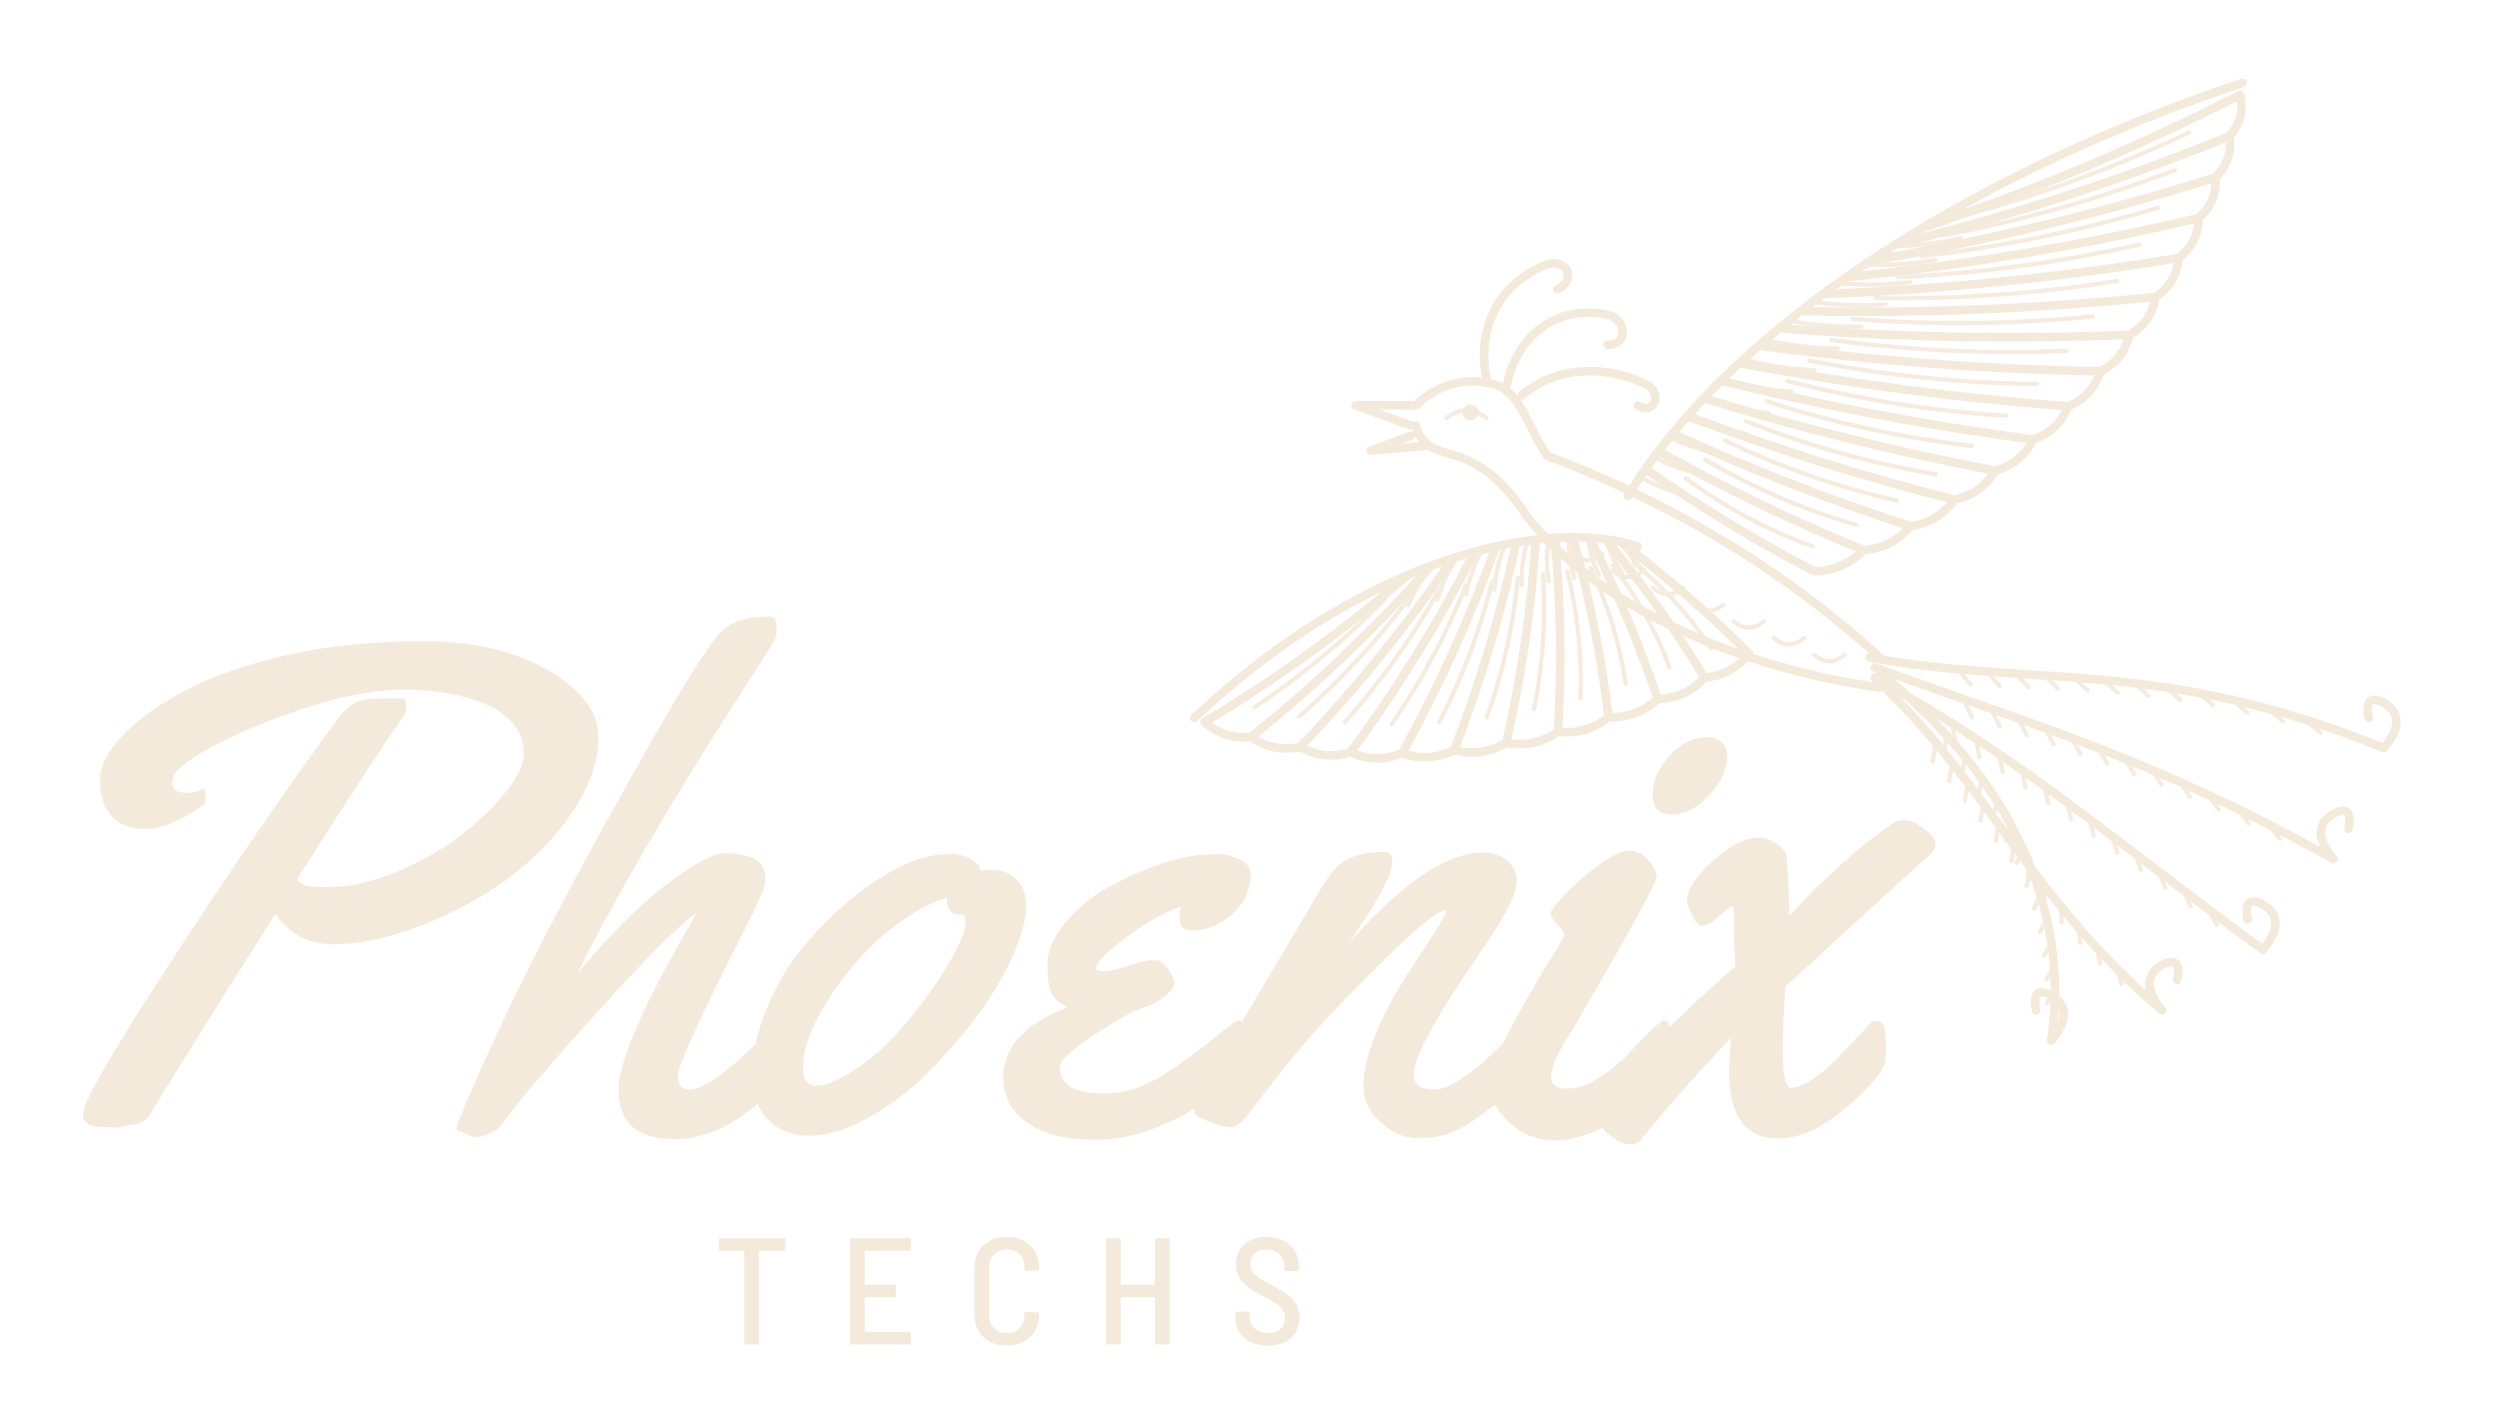
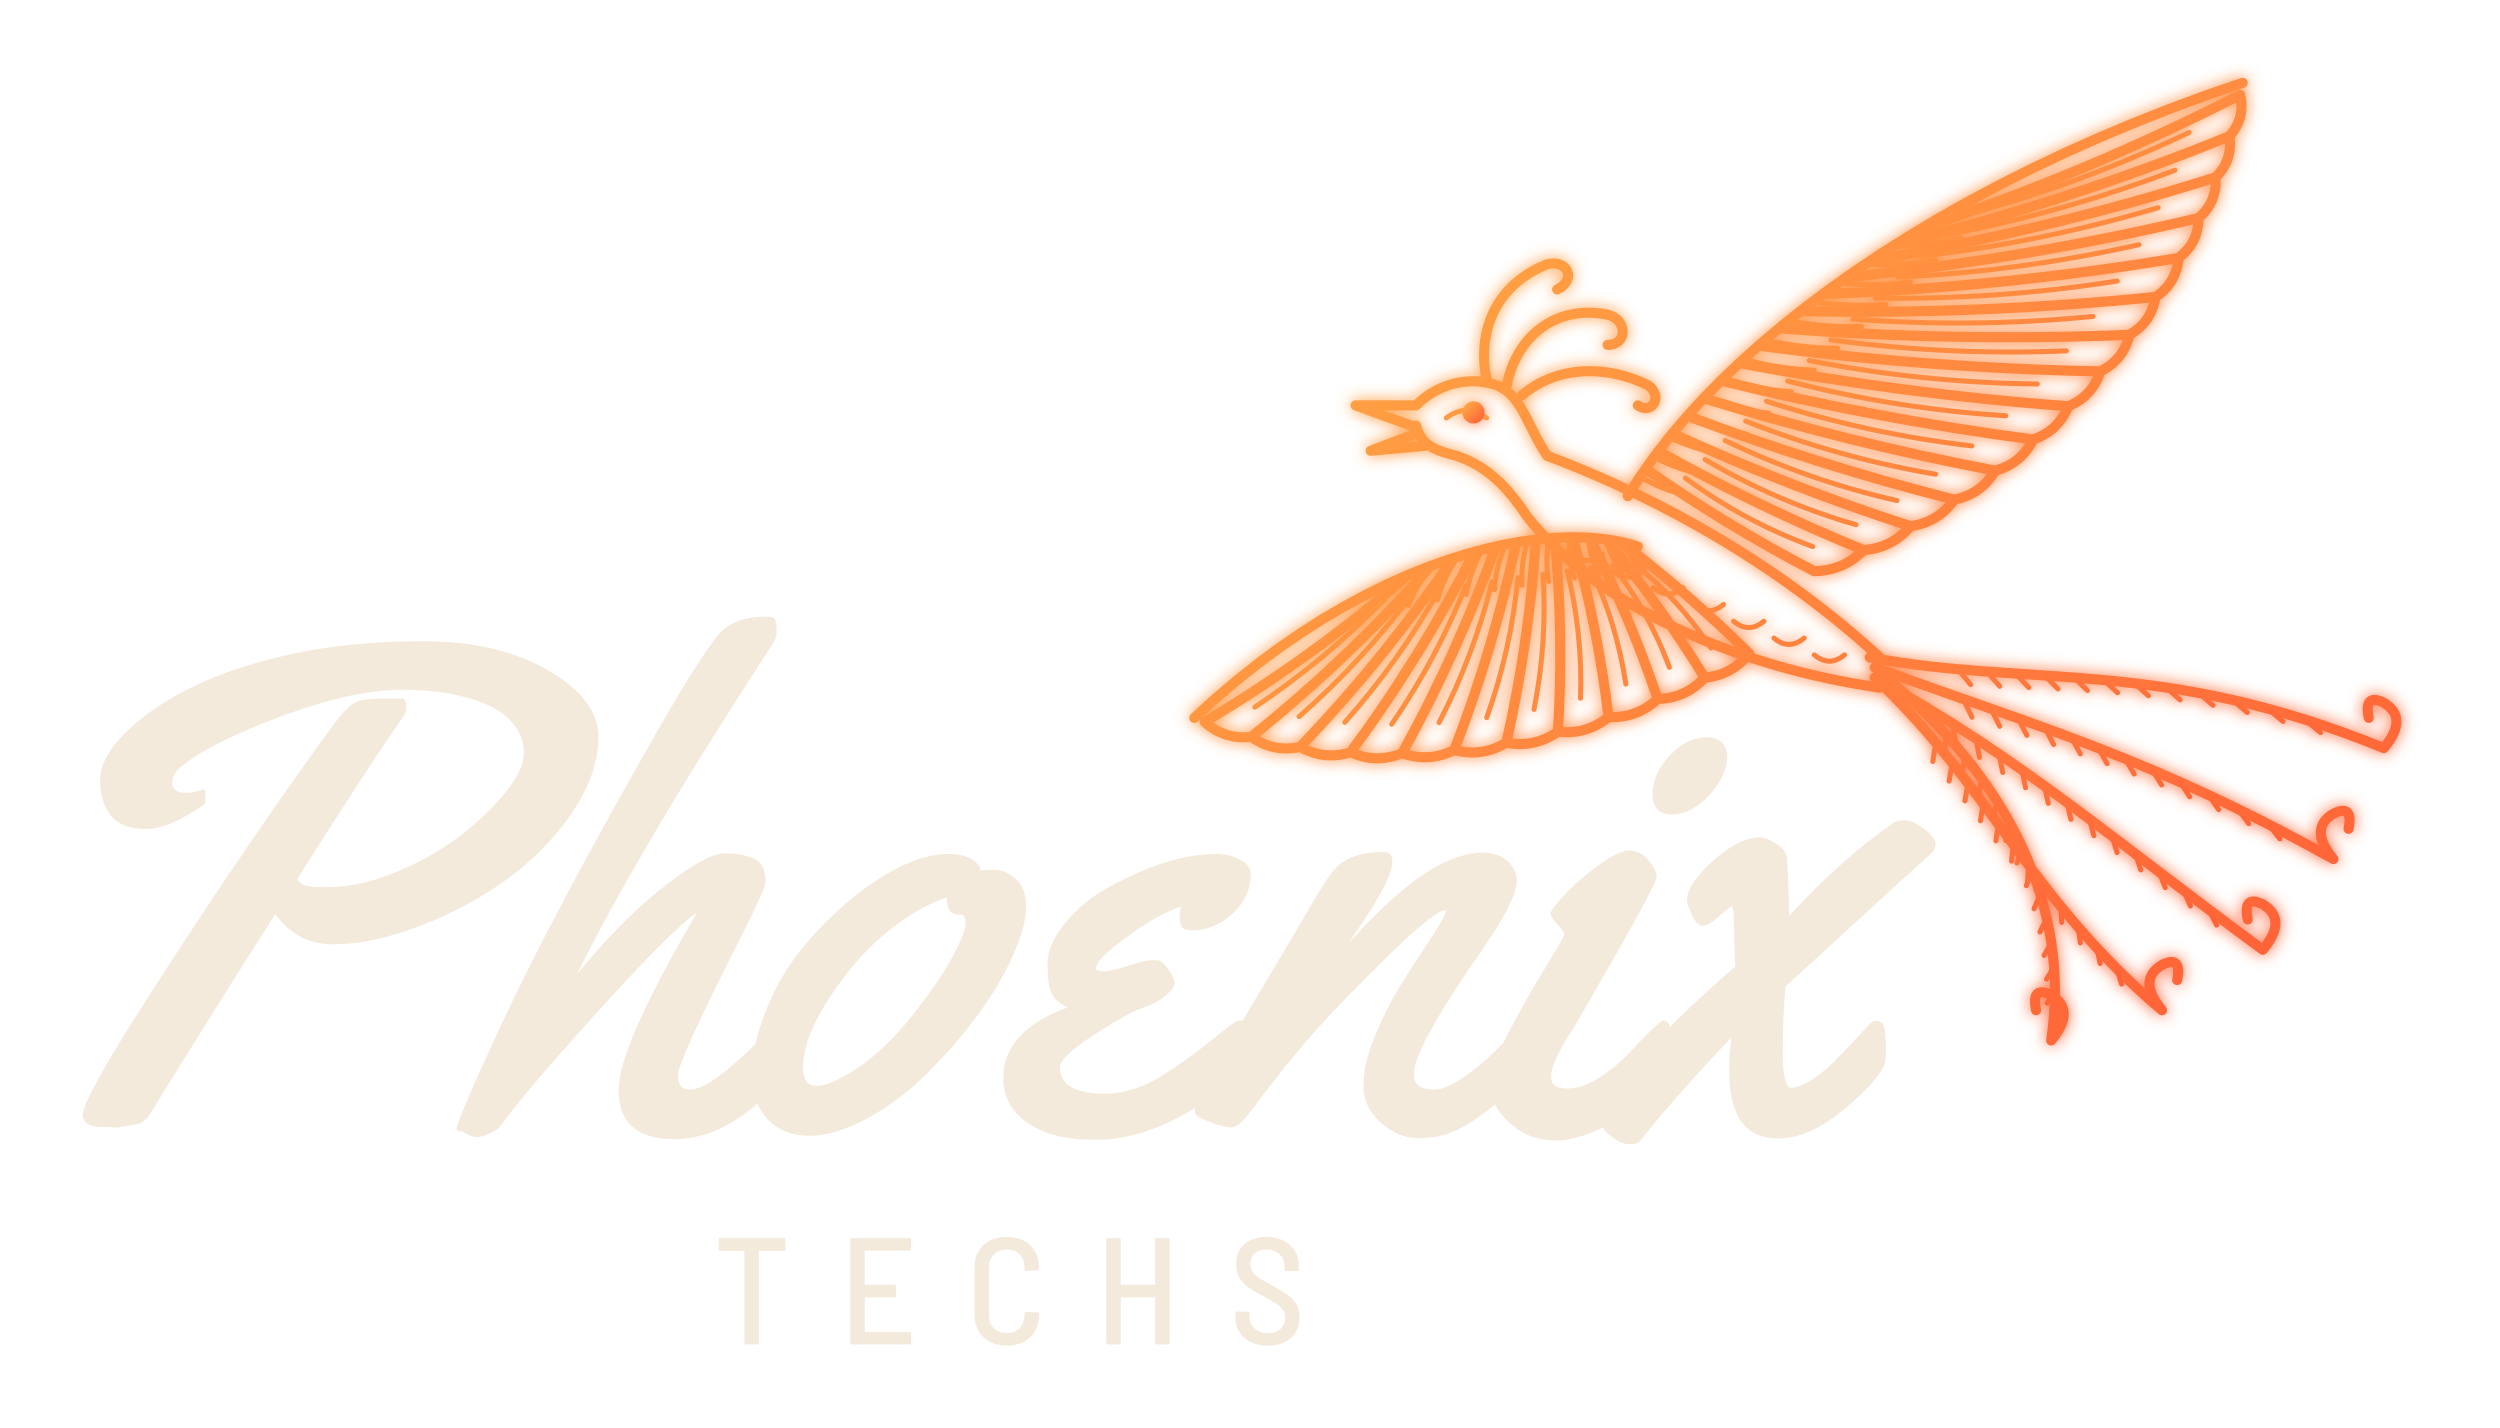
<svg xmlns="http://www.w3.org/2000/svg" viewBox="7.15 -326.35 724.14 413.43" role="img" aria-label="PhoenixTechs">
-   <g transform="translate(332.64 -311.13) scale(1.46)">
-     <g fill="none" stroke="#F4EADB" stroke-linecap="round" stroke-linejoin="round">
-       <path d="M158.32,34.86 Q190.91,24.03 221.49,8.4 M153.13,38.06 Q187.02,29.72 219.36,16.61 M148.13,41.3 Q182.93,35.38 216.61,24.77 M143.31,44.6 Q178.66,41 213.24,32.83 M138.68,47.93 Q174.2,46.56 209.27,40.75 M134.24,51.31 Q169.55,52.03 204.7,48.49 M130,54.71 Q164.72,57.4 199.52,56 M125.95,58.15 Q159.71,62.64 193.75,63.25 M122.11,61.61 Q154.51,67.74 187.39,70.18 M118.48,65.09 Q149.13,72.66 180.43,76.77 M115.05,68.58 Q143.57,77.39 172.9,82.95 M111.84,72.08 Q137.84,81.9 164.78,88.7 M108.85,75.58 Q131.93,86.16 156.08,93.97 M106.07,79.08 Q125.84,90.15 146.81,98.71 M103.52,82.58 Q119.57,93.85 136.98,102.89 M221.49,8.4 Q222.55,13.06 219.36,16.61 M219.36,16.61 Q220.07,21.4 216.61,24.77 M216.61,24.77 Q216.96,29.65 213.24,32.83 M213.24,32.83 Q213.22,37.78 209.27,40.75 M209.27,40.75 Q208.88,45.74 204.7,48.49 M204.7,48.49 Q203.92,53.5 199.52,56 M199.52,56 Q198.36,61 193.75,63.25 M193.75,63.25 Q192.19,68.2 187.39,70.18 M187.39,70.18 Q185.42,75.07 180.43,76.77 M180.43,76.77 Q178.06,81.56 172.9,82.95 M172.9,82.95 Q170.11,87.62 164.78,88.7 M164.78,88.7 Q161.57,93.22 156.08,93.97 M156.08,93.97 Q152.45,98.3 146.81,98.71 M146.81,98.71 Q142.75,102.83 136.98,102.89 M100,88 L102.38,84.24 L105.04,80.47 L107.95,76.68 L111.12,72.9 L114.54,69.12 L118.22,65.34 L122.14,61.59 L126.3,57.85 L130.69,54.14 L135.32,50.47 L140.17,46.84 L145.25,43.25 L150.55,39.71 L156.06,36.24 L161.78,32.82 L167.7,29.48 L173.83,26.22 L180.16,23.03 L186.67,19.94 L193.38,16.94 L200.27,14.04 L207.34,11.24 L214.58,8.56 L222,6 M56.42,103.64 Q37.52,120.01 16.05,132.81 M60.93,101.84 Q44.58,120.32 25.32,135.76 M65.35,100.3 Q51.74,120.28 35.01,137.75 M69.65,99.02 Q58.95,119.92 45.02,138.82 M73.83,97.98 Q66.18,119.24 55.24,139.01 M77.88,97.18 Q73.36,118.26 65.58,138.37 M81.77,96.61 Q80.43,117 75.91,136.93 M85.51,96.28 Q87.33,115.48 86.15,134.74 M89.07,96.16 Q94,113.72 96.19,131.83 M92.44,96.26 Q100.38,111.74 105.93,128.24 M95.61,96.56 Q106.41,109.59 115.25,124.01 M98.57,97.07 Q112.04,107.3 124.06,119.19 M16.05,132.81 Q20.02,136.38 25.32,135.76 M25.32,135.76 Q29.73,138.91 35.01,137.75 M35.01,137.75 Q39.78,140.47 45.02,138.82 M45.02,138.82 Q50.09,141.12 55.24,139.01 M55.24,139.01 Q60.55,140.89 65.58,138.37 M65.58,138.37 Q71.05,139.83 75.91,136.93 M75.91,136.93 Q81.49,137.99 86.15,134.74 M86.15,134.74 Q91.79,135.4 96.19,131.83 M96.19,131.83 Q101.82,132.1 105.93,128.24 M105.93,128.24 Q111.5,128.13 115.25,124.01 M115.25,124.01 Q120.71,123.53 124.06,119.19 M102,98 L99.66,97.32 L97.14,96.8 L94.45,96.43 L91.59,96.21 L88.59,96.16 L85.44,96.28 L82.15,96.57 L78.74,97.04 L75.21,97.68 L71.57,98.52 L67.83,99.54 L64,100.75 L60.08,102.16 L56.09,103.78 L52.04,105.6 L47.93,107.63 L43.76,109.88 L39.56,112.34 L35.33,115.03 L31.07,117.95 L26.8,121.11 L22.53,124.49 L18.26,128.12 L14,132 M84,80 C100,86 126,98 150,120 M80,92 C94,110 122,122 150,126 M84,80 C80,74 79,68 74,66 C68,64 62,66 58,70 M80,92 C76,86 72,82 66,80 M58,70 L46,70 L57,74 M57,76 L49,79 L60,78 M66,80 C62,79 59,78 58,74 M76,66 C78,56 86,50 96,52 C100,53 100,58 96,58 M72,65 C70,55 74,46 84,42 C88,41 90,45 86,47 M79,68 C86,62 96,62 104,66 C107,68 105,72 102,70 M148,120 C180,126 206,120 250,138 M250,138 q5,-6 0,-9 q-4,-2 -3,3 M149,122 C182,134 204,140 240,160 M240,160 q-5,-6 0,-9 q4,-2 3,3 M149,124 C178,140 196,156 226,178 M226,178 q5,-6 0,-9 q-4,-2 -3,3 M150,125 C172,146 180,168 206,190 M206,190 q-5,-6 0,-9 q4,-2 3,3 M150,123 C176,144 188,170 184,196 M184,196 q5,-6 0,-9 q-4,-2 -3,3" stroke-width="1.7" />
-       <path d="M167.35,32.14 Q190.08,25.95 211.36,15.86 M162.74,36.26 Q186.21,31.81 208.55,23.35 M158.16,40.4 Q182.11,37.63 205.23,30.78 M153.62,44.56 Q177.8,43.4 201.42,38.12 M149.13,48.72 Q173.27,49.09 197.11,45.32 M144.7,52.87 Q168.52,54.69 192.31,52.35 M140.31,57 Q163.57,60.17 187.02,59.18 M135.99,61.11 Q158.41,65.5 181.25,65.76 M131.73,65.17 Q153.04,70.67 175,72.06 M127.53,69.18 Q147.46,75.64 168.28,78.04 M123.4,73.12 Q141.68,80.39 161.08,83.66 M119.34,76.98 Q135.69,84.9 153.41,88.88 M115.35,80.75 Q129.5,89.13 145.29,93.68 M111.45,84.43 Q123.09,93.05 136.7,98.01 M102.46,84.13 Q106.6,86.67 111.35,87.73 M105.2,80.25 Q110,82.79 115.34,83.83 M108.21,76.36 Q113.6,78.86 119.45,79.82 M111.5,72.47 Q117.38,74.87 123.68,75.73 M115.05,68.58 Q121.35,70.85 128.01,71.56 M118.87,64.7 Q125.51,66.8 132.45,67.32 M122.95,60.84 Q129.85,62.73 136.99,63.03 M127.28,57 Q134.36,58.65 141.62,58.7 M131.86,53.2 Q139.04,54.56 146.35,54.34 M136.68,49.43 Q143.89,50.49 151.16,49.95 M141.74,45.7 Q148.91,46.43 156.06,45.56 M147.04,42.03 Q154.09,42.4 161.04,41.17 M152.57,38.42 Q159.42,38.4 166.09,36.8 M51.85,108.39 Q40.05,120.48 26.01,129.87 M57.22,107.47 Q47.29,120.81 34.79,131.75 M62.57,106.59 Q54.65,120.75 43.87,132.87 M67.87,105.75 Q62.07,120.33 53.16,133.25 M73.09,104.96 Q69.48,119.56 62.57,132.93 M78.21,104.21 Q76.83,118.46 72.02,131.94 M83.19,103.51 Q84.05,117.03 81.4,130.32 M88.01,102.87 Q91.07,115.3 90.63,128.09 M92.63,102.28 Q97.81,113.27 99.62,125.29 M97.03,101.74 Q104.19,110.99 108.27,121.96 M101.17,101.26 Q110.14,108.51 116.5,118.13 M99.01,97.17 Q100.5,100.43 103.26,102.72 M95.73,96.58 Q96.61,100.21 98.92,103.14 M92.19,96.24 Q92.48,100.16 94.3,103.64 M88.4,96.17 Q88.12,100.3 89.43,104.23 M84.38,96.36 Q83.55,100.63 84.32,104.91 M80.14,96.83 Q78.79,101.15 79.02,105.68 M75.72,97.58 Q73.86,101.88 73.56,106.55 M71.11,98.63 Q68.78,102.8 67.95,107.51 M66.35,99.98 Q63.57,103.93 62.24,108.56 M61.45,101.65 Q58.27,105.26 56.45,109.7 M89,99.5 Q92,102 95,99.5 M97,102.83 Q100,105.33 103,102.83 M105,106.17 Q108,108.67 111,106.17 M113,109.5 Q116,112 119,109.5 M121,112.83 Q124,115.33 127,112.83 M129,116.17 Q132,118.67 135,116.17 M137,119.5 Q140,122 143,119.5 M64,72.5 Q68,69.5 72,72.5 M165.53,122.35 L168.03,125.42 M171.25,122.81 L173.8,125.72 M176.97,123.21 L179.56,125.98 M182.73,123.59 L185.35,126.25 M188.56,124 L191.21,126.57 M194.5,124.5 L197.17,127.01 M200.58,125.14 L203.29,127.61 M206.83,125.98 L209.59,128.43 M213.29,127.06 L216.11,129.51 M220,128.44 L222.91,130.92 M226.99,130.17 L230.01,132.7 M234.3,132.3 L237.45,134.92 M166.57,128.25 L168.29,131.87 M172.08,130.19 L173.78,133.67 M177.48,132.1 L179.17,135.47 M182.8,134.02 L184.49,137.28 M188.09,135.98 L189.79,139.14 M193.38,138 L195.1,141.08 M198.7,140.11 L200.47,143.13 M204.09,142.35 L205.92,145.31 M209.59,144.74 L211.5,147.66 M215.23,147.31 L217.25,150.2 M221.06,150.09 L223.2,152.98 M227.11,153.12 L229.39,156 M164.3,133.04 L165.08,136.9 M169.05,136.09 L169.78,139.84 M173.67,139.18 L174.39,142.83 M178.2,142.32 L178.92,145.86 M182.67,145.5 L183.43,148.96 M187.13,148.75 L187.93,152.13 M191.59,152.07 L192.47,155.38 M196.1,155.46 L197.08,158.72 M200.69,158.95 L201.79,162.15 M205.39,162.53 L206.63,165.68 M210.24,166.22 L211.63,169.33 M215.27,170.02 L216.83,173.1 M161.11,136.91 L160.52,140.65 M164.38,140.92 L163.76,144.53 M167.5,144.95 L166.89,148.46 M170.53,148.99 L169.97,152.41 M173.52,153.05 L173.04,156.4 M176.5,157.13 L176.14,160.41 M179.53,161.21 L179.32,164.45 M182.66,165.3 L182.62,168.5 M185.92,169.41 L186.09,172.57 M189.38,173.52 L189.78,176.65 M193.06,177.63 L193.72,180.73 M197.03,181.75 L197.97,184.81 M163.14,135.31 L162.85,139.25 M166.84,139.61 L166.39,143.4 M170.21,144 L169.6,147.63 M173.24,148.47 L172.47,151.95 M175.92,153.01 L175.01,156.33 M178.25,157.63 L177.22,160.78 M180.23,162.29 L179.08,165.29 M181.86,167.01 L180.6,169.86 M183.12,171.78 L181.78,174.47 M184.03,176.58 L182.61,179.13 M184.58,181.41 L183.08,183.84 M184.75,186.26 L183.2,188.57" stroke-width="0.85" opacity=".9" />
+   <defs>
+     <linearGradient id="bg" x1="0" y1="0" x2="1" y2="1">
+       <stop offset="0%" stop-color="#ffb347" />
+       <stop offset="100%" stop-color="#ff5a36" />
+     </linearGradient>
+     <filter id="gw">
+       <feGaussianBlur in="SourceGraphic" stdDeviation="1.5" result="b" />
+       <feMerge>
+         <feMergeNode in="b" />
+         <feMergeNode in="SourceGraphic" />
+       </feMerge>
+     </filter>
+   </defs>
+   <g transform="translate(332.64 -311.13) scale(1.46)" filter="url(#gw)">
+     <g fill="none" stroke="url(#bg)" stroke-linecap="round" stroke-linejoin="round">
+       <path d="M158.32,34.86 Q190.91,24.03 221.49,8.4 M153.13,38.06 Q187.02,29.72 219.36,16.61 M148.13,41.3 Q182.93,35.38 216.61,24.77 M143.31,44.6 Q178.66,41 213.24,32.83 M138.68,47.93 Q174.2,46.56 209.27,40.75 M134.24,51.31 Q169.55,52.03 204.7,48.49 M130,54.71 Q164.72,57.4 199.52,56 M125.95,58.15 Q159.71,62.64 193.75,63.25 M122.11,61.61 Q154.51,67.74 187.39,70.18 M118.48,65.09 Q149.13,72.66 180.43,76.77 M115.05,68.58 Q143.57,77.39 172.9,82.95 M111.84,72.08 Q137.84,81.9 164.78,88.7 M108.85,75.58 Q131.93,86.16 156.08,93.97 M106.07,79.08 Q125.84,90.15 146.81,98.71 M103.52,82.58 Q119.57,93.85 136.98,102.89 M221.49,8.4 Q222.55,13.06 219.36,16.61 M219.36,16.61 Q220.07,21.4 216.61,24.77 M216.61,24.77 Q216.96,29.65 213.24,32.83 M213.24,32.83 Q213.22,37.78 209.27,40.75 M209.27,40.75 Q208.88,45.74 204.7,48.49 M204.7,48.49 Q203.92,53.5 199.52,56 M199.52,56 Q198.36,61 193.75,63.25 M193.75,63.25 Q192.19,68.2 187.39,70.18 M187.39,70.18 Q185.42,75.07 180.43,76.77 M180.43,76.77 Q178.06,81.56 172.9,82.95 M172.9,82.95 Q170.11,87.62 164.78,88.7 M164.78,88.7 Q161.57,93.22 156.08,93.97 M156.08,93.97 Q152.45,98.3 146.81,98.71 M146.81,98.71 Q142.75,102.83 136.98,102.89 M100,88 L102.38,84.24 L105.04,80.47 L107.95,76.68 L111.12,72.9 L114.54,69.12 L118.22,65.34 L122.14,61.59 L126.3,57.85 L130.69,54.14 L135.32,50.47 L140.17,46.84 L145.25,43.25 L150.55,39.71 L156.06,36.24 L161.78,32.82 L167.7,29.48 L173.83,26.22 L180.16,23.03 L186.67,19.94 L193.38,16.94 L200.27,14.04 L207.34,11.24 L214.58,8.56 L222,6 M56.42,103.64 Q37.52,120.01 16.05,132.81 M60.93,101.84 Q44.58,120.32 25.32,135.76 M65.35,100.3 Q51.74,120.28 35.01,137.75 M69.65,99.02 Q58.95,119.92 45.02,138.82 M73.83,97.98 Q66.18,119.24 55.24,139.01 M77.88,97.18 Q73.36,118.26 65.58,138.37 M81.77,96.61 Q80.43,117 75.91,136.93 M85.51,96.28 Q87.33,115.48 86.15,134.74 M89.07,96.16 Q94,113.72 96.19,131.83 M92.44,96.26 Q100.38,111.74 105.93,128.24 M95.61,96.56 Q106.41,109.59 115.25,124.01 M98.57,97.07 Q112.04,107.3 124.06,119.19 M16.05,132.81 Q20.02,136.38 25.32,135.76 M25.32,135.76 Q29.73,138.91 35.01,137.75 M35.01,137.75 Q39.78,140.47 45.02,138.82 M45.02,138.82 Q50.09,141.12 55.24,139.01 M55.24,139.01 Q60.55,140.89 65.58,138.37 M65.58,138.37 Q71.05,139.83 75.91,136.93 M75.91,136.93 Q81.49,137.99 86.15,134.74 M86.15,134.74 Q91.79,135.4 96.19,131.83 M96.19,131.83 Q101.82,132.1 105.93,128.24 M105.93,128.24 Q111.5,128.13 115.25,124.01 M115.25,124.01 Q120.71,123.53 124.06,119.19 M102,98 L99.66,97.32 L97.14,96.8 L94.45,96.43 L91.59,96.21 L88.59,96.16 L85.44,96.28 L82.15,96.57 L78.74,97.04 L75.21,97.68 L71.57,98.52 L67.83,99.54 L64,100.75 L60.08,102.16 L56.09,103.78 L52.04,105.6 L47.93,107.63 L43.76,109.88 L39.56,112.34 L35.33,115.03 L31.07,117.95 L26.8,121.11 L22.53,124.49 L18.26,128.12 L14,132 M84,80 C100,86 126,98 150,120 M80,92 C94,110 122,122 150,126 M84,80 C80,74 79,68 74,66 C68,64 62,66 58,70 M80,92 C76,86 72,82 66,80 M58,70 L46,70 L57,74 M57,76 L49,79 L60,78 M66,80 C62,79 59,78 58,74 M76,66 C78,56 86,50 96,52 C100,53 100,58 96,58 M72,65 C70,55 74,46 84,42 C88,41 90,45 86,47 M79,68 C86,62 96,62 104,66 C107,68 105,72 102,70 M148,120 C180,126 206,120 250,138 M250,138 q5,-6 0,-9 q-4,-2 -3,3 M149,122 C182,134 204,140 240,160 M240,160 q-5,-6 0,-9 q4,-2 3,3 M149,124 C178,140 196,156 226,178 M226,178 q5,-6 0,-9 q-4,-2 -3,3 M150,125 C172,146 180,168 206,190 M206,190 q-5,-6 0,-9 q4,-2 3,3 M150,123 C176,144 188,170 184,196 M184,196 q5,-6 0,-9 q-4,-2 -3,3" stroke-width="2.0" />
+       <path d="M167.35,32.14 Q190.08,25.95 211.36,15.86 M162.74,36.26 Q186.21,31.81 208.55,23.35 M158.16,40.4 Q182.11,37.63 205.23,30.78 M153.62,44.56 Q177.8,43.4 201.42,38.12 M149.13,48.72 Q173.27,49.09 197.11,45.32 M144.7,52.87 Q168.52,54.69 192.31,52.35 M140.31,57 Q163.57,60.17 187.02,59.18 M135.99,61.11 Q158.41,65.5 181.25,65.76 M131.73,65.17 Q153.04,70.67 175,72.06 M127.53,69.18 Q147.46,75.64 168.28,78.04 M123.4,73.12 Q141.68,80.39 161.08,83.66 M119.34,76.98 Q135.69,84.9 153.41,88.88 M115.35,80.75 Q129.5,89.13 145.29,93.68 M111.45,84.43 Q123.09,93.05 136.7,98.01 M102.46,84.13 Q106.6,86.67 111.35,87.73 M105.2,80.25 Q110,82.79 115.34,83.83 M108.21,76.36 Q113.6,78.86 119.45,79.82 M111.5,72.47 Q117.38,74.87 123.68,75.73 M115.05,68.58 Q121.35,70.85 128.01,71.56 M118.87,64.7 Q125.51,66.8 132.45,67.32 M122.95,60.84 Q129.85,62.73 136.99,63.03 M127.28,57 Q134.36,58.65 141.62,58.7 M131.86,53.2 Q139.04,54.56 146.35,54.34 M136.68,49.43 Q143.89,50.49 151.16,49.95 M141.74,45.7 Q148.91,46.43 156.06,45.56 M147.04,42.03 Q154.09,42.4 161.04,41.17 M152.57,38.42 Q159.42,38.4 166.09,36.8 M51.85,108.39 Q40.05,120.48 26.01,129.87 M57.22,107.47 Q47.29,120.81 34.79,131.75 M62.57,106.59 Q54.65,120.75 43.87,132.87 M67.87,105.75 Q62.07,120.33 53.16,133.25 M73.09,104.96 Q69.48,119.56 62.57,132.93 M78.21,104.21 Q76.83,118.46 72.02,131.94 M83.19,103.51 Q84.05,117.03 81.4,130.32 M88.01,102.87 Q91.07,115.3 90.63,128.09 M92.63,102.28 Q97.81,113.27 99.62,125.29 M97.03,101.74 Q104.19,110.99 108.27,121.96 M101.17,101.26 Q110.14,108.51 116.5,118.13 M99.01,97.17 Q100.5,100.43 103.26,102.72 M95.73,96.58 Q96.61,100.21 98.92,103.14 M92.19,96.24 Q92.48,100.16 94.3,103.64 M88.4,96.17 Q88.12,100.3 89.43,104.23 M84.38,96.36 Q83.55,100.63 84.32,104.91 M80.14,96.83 Q78.79,101.15 79.02,105.68 M75.72,97.58 Q73.86,101.88 73.56,106.55 M71.11,98.63 Q68.78,102.8 67.95,107.51 M66.35,99.98 Q63.57,103.93 62.24,108.56 M61.45,101.65 Q58.27,105.26 56.45,109.7 M89,99.5 Q92,102 95,99.5 M97,102.83 Q100,105.33 103,102.83 M105,106.17 Q108,108.67 111,106.17 M113,109.5 Q116,112 119,109.5 M121,112.83 Q124,115.33 127,112.83 M129,116.17 Q132,118.67 135,116.17 M137,119.5 Q140,122 143,119.5 M64,72.5 Q68,69.5 72,72.5 M165.53,122.35 L168.03,125.42 M171.25,122.81 L173.8,125.72 M176.97,123.21 L179.56,125.98 M182.73,123.59 L185.35,126.25 M188.56,124 L191.21,126.57 M194.5,124.5 L197.17,127.01 M200.58,125.14 L203.29,127.61 M206.83,125.98 L209.59,128.43 M213.29,127.06 L216.11,129.51 M220,128.44 L222.91,130.92 M226.99,130.17 L230.01,132.7 M234.3,132.3 L237.45,134.92 M166.57,128.25 L168.29,131.87 M172.08,130.19 L173.78,133.67 M177.48,132.1 L179.17,135.47 M182.8,134.02 L184.49,137.28 M188.09,135.98 L189.79,139.14 M193.38,138 L195.1,141.08 M198.7,140.11 L200.47,143.13 M204.09,142.35 L205.92,145.31 M209.59,144.74 L211.5,147.66 M215.23,147.31 L217.25,150.2 M221.06,150.09 L223.2,152.98 M227.11,153.12 L229.39,156 M164.3,133.04 L165.08,136.9 M169.05,136.09 L169.78,139.84 M173.67,139.18 L174.39,142.83 M178.2,142.32 L178.92,145.86 M182.67,145.5 L183.43,148.96 M187.13,148.75 L187.93,152.13 M191.59,152.07 L192.47,155.38 M196.1,155.46 L197.08,158.72 M200.69,158.95 L201.79,162.15 M205.39,162.53 L206.63,165.68 M210.24,166.22 L211.63,169.33 M215.27,170.02 L216.83,173.1 M161.11,136.91 L160.52,140.65 M164.38,140.92 L163.76,144.53 M167.5,144.95 L166.89,148.46 M170.53,148.99 L169.97,152.41 M173.52,153.05 L173.04,156.4 M176.5,157.13 L176.14,160.41 M179.53,161.21 L179.32,164.45 M182.66,165.3 L182.62,168.5 M185.92,169.41 L186.09,172.57 M189.38,173.52 L189.78,176.65 M193.06,177.63 L193.72,180.73 M197.03,181.75 L197.97,184.81 M163.14,135.31 L162.85,139.25 M166.84,139.61 L166.39,143.4 M170.21,144 L169.6,147.63 M173.24,148.47 L172.47,151.95 M175.92,153.01 L175.01,156.33 M178.25,157.63 L177.22,160.78 M180.23,162.29 L179.08,165.29 M181.86,167.01 L180.6,169.86 M183.12,171.78 L181.78,174.47 M184.03,176.58 L182.61,179.13 M184.58,181.41 L183.08,183.84 M184.75,186.26 L183.2,188.57" stroke-width="1.0" />
    </g>
-     <path d="M67.2,71.4 a1.6,1.6 0 1,0 3.2,0 a1.6,1.6 0 1,0 -3.2,0" fill="#F4EADB" />
+     <path d="M67.2,71.4 a2.2,2.2 0 1,0 4.4,0 a2.2,2.2 0 1,0 -4.4,0" fill="url(#bg)" />
  </g>
  <path d="M60.25-104.79Q57.03-102.44 57.03-99.56Q57.03-96.68 61.33-96.68Q63.18-96.68 66.11-97.75L66.21-97.75Q66.70-97.75 66.70-95.75Q66.70-93.75 66.31-93.36Q56.25-86.23 49.32-86.23Q42.38-86.23 39.26-90.14Q36.13-94.04 36.13-100.34Q36.13-106.64 43.07-113.72Q50-120.80 61.72-126.81Q73.44-132.81 90.77-136.72Q108.11-140.62 129.74-140.62Q151.37-140.62 165.92-132.18Q180.47-123.73 180.47-112.94Q180.47-102.15 172.90-91.02Q165.33-79.88 153.96-71.63Q142.58-63.38 128.71-58.11Q114.84-52.83 103.91-52.83Q92.97-52.83 86.91-61.62Q72.07-38.28 66.80-29.74Q61.52-21.19 57.86-15.38Q54.20-9.57 52.20-6.25Q50.20-2.93 50.10-2.83Q48.05-0.59 45.70-0.59L40.92 0.29L38.57 0.10L36.91 0.10Q31.15 0.10 31.15-3.52Q31.15-8.11 50.39-38.09Q69.63-68.07 86.67-92.48Q103.71-116.89 106.54-119.92Q109.38-122.95 111.57-123.49Q113.77-124.02 118.65-124.02L123.54-124.02Q124.80-124.02 124.80-122.02Q124.80-120.02 124.32-119.24Q115.72-107.23 93.26-71.78Q94.04-70.21 95.85-69.82Q97.66-69.43 99.71-69.43L102.54-69.43Q111.52-69.43 121.97-73.78Q132.42-78.12 140.33-84.18Q148.24-90.23 153.56-96.83Q158.89-103.42 158.89-108.11Q158.89-112.79 155.96-116.50Q153.03-120.21 147.95-122.36Q137.99-126.56 123.78-126.56Q109.57-126.56 89.50-119.19Q69.43-111.82 60.25-104.79M236.33-28.81Q237.01-24.32 237.01-21.73Q237.01-19.14 236.08-17.24Q235.16-15.33 231.98-11.87Q228.81-8.40 224.41-4.88Q213.67 3.61 202.44 3.61Q186.33 3.61 186.33-10.64Q186.33-23.05 207.91-60.06Q208.69-61.43 208.98-62.01Q201.46-56.74 180.22-33.25Q158.98-9.77 151.95 0Q151.37 0.88 149.02 1.95Q146.68 3.03 145.36 3.03Q144.04 3.03 142.53 2.20Q141.02 1.37 140.63 1.37Q139.36 1.37 139.36 0.54Q139.36-0.29 142.82-8.45Q146.29-16.60 151.95-28.71Q167.48-62.11 198.14-115.62Q208.89-134.37 214.94-142.19Q219.24-147.75 229.39-147.75Q231.54-147.75 231.84-146.48Q232.13-145.21 232.13-143.75Q232.13-142.29 231.54-140.82L221.09-124.51Q190.04-76.07 174.32-44.24Q189.55-62.79 203.91-72.85Q212.79-79.20 217.24-79.20Q221.68-79.20 225.29-77.78Q228.91-76.37 228.91-71Q228.91-69.04 222.56-56.54Q203.52-19.04 203.52-14.89Q203.52-10.74 206.93-10.74Q211.91-10.74 222.27-20.41Q230.08-27.73 232.13-29.79Q233.30-30.66 234.28-30.66Q236.13-30.66 236.33-28.81M295.31-74.41Q298.24-74.41 301.32-71.78Q304.39-69.14 304.39-63.72Q304.39-58.30 300.59-49.66Q296.78-41.02 290.14-32.08Q283.50-23.14 275.54-15.28Q267.58-7.42 258.35-2.39Q249.12 2.64 241.60 2.64Q234.08 2.64 229.54-2.10Q225-6.84 225-15.28Q225-23.73 229.15-33.98Q233.30-44.24 239.84-52.10Q246.39-59.96 254-66.21Q269.92-79 281.93-79Q287.30-79 290.04-76.37Q291.02-75.49 291.02-74.80L291.02-74.22Q292.38-74.41 295.31-74.41M285.45-61.43L284.77-61.43Q281.35-61.43 281.35-66.41Q274.22-64.06 266.41-58.20Q258.59-52.34 252.44-44.34Q239.94-28.32 239.75-17.29Q239.75-11.82 243.75-11.82Q247.75-11.82 255.66-17.09Q263.57-22.36 271.34-32.13Q279.10-41.89 282.96-49.07Q286.82-56.25 286.82-58.84Q286.82-61.43 285.45-61.43M369.43-73.05Q369.43-66.60 364.21-61.72Q358.98-56.84 352.34-56.84Q350.20-56.84 349.51-57.86Q348.83-58.89 348.83-60.55Q348.83-62.21 349.22-63.77Q345.70-62.60 341.41-60.16Q337.11-57.71 330.86-52.93Q324.61-48.14 324.61-45.80Q324.61-45.02 326.90-45.02Q329.20-45.02 333.98-46.63Q338.77-48.24 340.67-48.24Q342.58-48.24 343.16-48.05Q344.43-47.36 345.90-45.07Q347.36-42.77 347.36-41.46Q347.36-40.14 344.82-37.99Q342.29-35.84 339.06-34.72Q335.84-33.59 334.77-33.01Q314.16-21.48 314.16-17.19Q314.16-9.57 327.15-9.57Q335.45-9.57 343.85-14.84Q350.98-19.34 356.69-23.97Q362.40-28.61 363.92-29.69Q365.43-30.76 366.21-30.76Q368.75-30.76 368.75-25.10Q368.75-19.43 368.07-17.63Q367.38-15.82 364.16-13.18Q343.26 3.81 324.61 3.81Q314.65 3.81 308.69 1.07Q297.75-3.91 297.75-14.16Q297.75-27.64 316.41-34.57Q312.70-36.23 311.62-38.82Q310.55-41.41 310.55-47.12Q310.55-52.83 315.87-59.23Q321.19-65.62 328.91-69.73Q346.09-79 359.57-79Q362.79-79 366.11-77.44Q369.43-75.88 369.43-73.05M416.70-15.04Q416.70-10.74 422.56-10.74Q425.68-10.74 430.42-13.87Q435.16-16.99 438.96-20.70Q449.12-30.76 450.49-30.76Q453.03-30.76 453.03-23.44Q453.03-16.11 448.44-13.38Q434.47-0.78 426.86 1.95Q422.56 3.42 417.38 3.32Q412.21 3.22 407.13-1.17Q402.05-5.57 402.05-11.87Q402.05-18.16 405.37-26.17Q408.69-34.18 412.16-39.89Q415.63-45.61 420.70-53.17Q425.78-60.74 426.07-62.60L425.88-62.79Q422.66-62.50 409.91-50.10Q397.17-37.70 388.87-28.52Q380.57-19.34 369.04-4Q365.82 0.20 363.77 0.20Q361.72 0.20 358.25-1.12Q354.79-2.44 354-3.03Q353.22-3.61 353.22-4.79Q353.22-5.96 353.91-7.67Q354.59-9.37 355.22-10.50Q355.86-11.62 357.32-13.96Q358.79-16.31 363.13-23.88Q367.48-31.45 376.46-46.48Q385.45-61.52 387.21-64.65Q390.92-71.09 393.26-74.02Q397.66-79.59 408.11-79.59Q410.45-79.59 410.45-76.66Q410.45-72.07 401.95-59.37L397.85-53.22Q414.75-71.97 426.37-76.95Q432.03-79.39 436.57-79.39Q441.11-79.39 443.80-76.95Q446.48-74.51 446.48-71.53Q446.48-68.55 444.43-64.40Q442.38-60.25 440.28-56.98Q438.18-53.71 434.77-48.73Q431.35-43.75 431.05-43.31Q430.76-42.87 429.54-40.97Q428.32-39.06 427.73-38.18Q427.15-37.30 425.78-35.11Q424.41-32.91 423.58-31.45Q422.75-29.98 421.53-27.83Q420.31-25.68 419.58-24.12Q418.85-22.56 418.07-20.70Q416.70-17.29 416.70-15.04M507.42-107.23Q507.42-101.66 502.25-96.04Q497.07-90.43 491.46-90.43Q485.84-90.43 485.84-96.29Q485.84-102.15 490.77-107.47Q495.70-112.79 501.66-112.79Q504.30-112.79 505.86-111.33Q507.42-109.86 507.42-107.23M491.60-21.97Q491.60-19.04 491.02-17.77Q486.23-8.01 475.78-2Q465.33 4 457.62 4Q449.90 4 444.34-1.17Q438.77-6.35 438.77-11.72Q438.77-17.09 444.14-27.34Q449.51-37.60 454.88-46.29Q460.25-54.98 460.25-55.71Q460.25-56.45 458.25-58.59Q456.25-60.74 456.25-61.77Q456.25-62.79 460.30-67.14Q464.36-71.48 470.17-75.73Q475.98-79.98 479.05-79.98Q482.13-79.98 484.57-77.25Q487.01-74.51 487.01-72.27Q487.01-70.02 463.77-29.98Q463.48-29.39 462.16-27.39Q460.84-25.39 460.11-24.07Q459.38-22.75 458.40-20.90Q456.45-16.99 456.45-14.36Q456.45-11.04 460.94-11.04Q465.43-11.04 470.26-14.11Q475.10-17.19 478.61-20.90Q487.79-30.76 489.06-30.76Q491.60-30.76 491.60-21.97M555.57-87.99Q556.84-88.77 558.98-88.77Q561.13-88.77 564.45-86.28Q567.77-83.79 567.77-81.98Q567.77-80.18 566.50-79.10Q565.23-78.03 557.57-71.04Q549.90-64.06 540.04-54.98Q530.18-45.90 524.32-40.62Q523.54-31.25 523.54-21.24Q523.54-11.23 526.17-11.23Q531.84-12.01 539.84-20.31Q542.77-23.34 545.65-26.46Q548.54-29.59 549.17-30.13Q549.80-30.66 550.78-30.66Q552.54-30.66 552.98-28.61Q553.42-26.56 553.42-22.71Q553.42-18.85 552.93-17.77Q550.29-12.30 540.58-4.44Q530.86 3.42 522.17 3.42Q508.01 3.42 508.01-16.11Q508.01-20.12 508.59-25.78Q492.29-8.59 482.32 4Q481.54 5.08 479.10 5.08Q476.66 5.08 473.63 2.64Q470.61 0.20 470.61-1.81Q470.61-3.81 471-4.98Q472.07-8.89 483.54-21.29Q495.02-33.69 509.77-46.39Q509.38-54.79 509.38-59.33Q509.38-63.87 508.84-63.87Q508.30-63.87 505.22-61.04Q502.15-58.20 500.39-58.20Q498.63-58.20 497.22-61.33Q495.80-64.45 495.80-65.72Q495.80-70.12 503.27-76.95Q510.74-83.79 516.99-83.79Q518.75-83.79 521.63-81.98Q524.51-80.18 524.71-78.03Q525.39-67.77 525.39-61.04Q540.72-77.73 555.57-87.99" fill="#F4EADB" />
  <path d="M234.23 32.28Q234.67 32.28 234.67 32.72L234.67 35.53Q234.67 35.97 234.23 35.97L227.15 35.97Q226.97 35.97 226.97 36.15L226.97 62.64Q226.97 63.08 226.53 63.08L223.19 63.08Q222.75 63.08 222.75 62.64L222.75 36.15Q222.75 35.97 222.57 35.97L215.80 35.97Q215.36 35.97 215.36 35.53L215.36 32.72Q215.36 32.28 215.80 32.28L234.23 32.28M271.02 35.49Q271.02 35.93 270.58 35.93L257.82 35.93Q257.64 35.93 257.64 36.11L257.64 45.61Q257.64 45.79 257.82 45.79L266.22 45.79Q266.66 45.79 266.66 46.23L266.66 49Q266.66 49.44 266.22 49.44L257.82 49.44Q257.64 49.44 257.64 49.61L257.64 59.25Q257.64 59.43 257.82 59.43L270.58 59.43Q271.02 59.43 271.02 59.87L271.02 62.64Q271.02 63.08 270.58 63.08L253.86 63.08Q253.42 63.08 253.42 62.64L253.42 32.72Q253.42 32.28 253.86 32.28L270.58 32.28Q271.02 32.28 271.02 32.72L271.02 35.49M298.78 63.43Q296.01 63.43 293.87 62.31Q291.74 61.19 290.57 59.14Q289.41 57.09 289.41 54.41L289.41 40.90Q289.41 36.81 291.98 34.37Q294.56 31.93 298.78 31.93Q303 31.93 305.56 34.35Q308.11 36.77 308.11 40.77L308.11 41.12Q308.11 41.34 307.98 41.47Q307.84 41.61 307.67 41.61L304.32 41.78Q303.88 41.78 303.88 41.34L303.88 40.68Q303.88 38.39 302.48 36.99Q301.07 35.58 298.78 35.58Q296.49 35.58 295.06 36.99Q293.63 38.39 293.63 40.68L293.63 54.67Q293.63 56.96 295.06 58.37Q296.49 59.78 298.78 59.78Q301.07 59.78 302.48 58.37Q303.88 56.96 303.88 54.67L303.88 54.06Q303.88 53.62 304.32 53.62L307.67 53.79Q308.11 53.79 308.11 54.23L308.11 54.54Q308.11 57.18 306.94 59.21Q305.78 61.23 303.66 62.33Q301.55 63.43 298.78 63.43M341.72 32.72Q341.72 32.28 342.16 32.28L345.51 32.28Q345.95 32.28 345.95 32.72L345.95 62.64Q345.95 63.08 345.51 63.08L342.16 63.08Q341.72 63.08 341.72 62.64L341.72 49.61Q341.72 49.44 341.55 49.44L331.96 49.44Q331.78 49.44 331.78 49.61L331.78 62.64Q331.78 63.08 331.34 63.08L328 63.08Q327.56 63.08 327.56 62.64L327.56 32.72Q327.56 32.28 328 32.28L331.34 32.28Q331.78 32.28 331.78 32.72L331.78 45.61Q331.78 45.79 331.96 45.79L341.55 45.79Q341.72 45.79 341.72 45.61L341.72 32.72M374.37 63.43Q371.56 63.43 369.42 62.40Q367.29 61.36 366.12 59.51Q364.96 57.67 364.96 55.20L364.96 54.01Q364.96 53.57 365.40 53.57L368.65 53.57Q369.09 53.57 369.09 54.01L369.09 54.98Q369.09 57.14 370.57 58.46Q372.04 59.78 374.55 59.78Q376.79 59.78 378.09 58.57Q379.39 57.36 379.39 55.38Q379.39 54.06 378.73 53.09Q378.07 52.12 376.81 51.29Q375.56 50.45 373.18 49.17Q370.50 47.77 368.89 46.67Q367.29 45.57 366.23 43.89Q365.18 42.22 365.18 39.85Q365.18 36.15 367.60 34.04Q370.02 31.93 374.02 31.93Q376.79 31.93 378.90 32.98Q381.02 34.04 382.18 35.95Q383.35 37.87 383.35 40.37L383.35 41.39Q383.35 41.83 382.91 41.83L379.61 41.83Q379.17 41.83 379.17 41.39L379.17 40.46Q379.17 38.31 377.76 36.94Q376.35 35.58 373.93 35.58Q371.78 35.58 370.57 36.68Q369.36 37.78 369.36 39.80Q369.36 41.12 369.95 42.05Q370.54 42.97 371.78 43.78Q373.01 44.60 375.43 45.83Q378.46 47.55 380.03 48.65Q381.59 49.75 382.58 51.33Q383.57 52.91 383.57 55.16Q383.57 58.94 381.08 61.19Q378.60 63.43 374.37 63.43" fill="#F4EADB" />
</svg>
